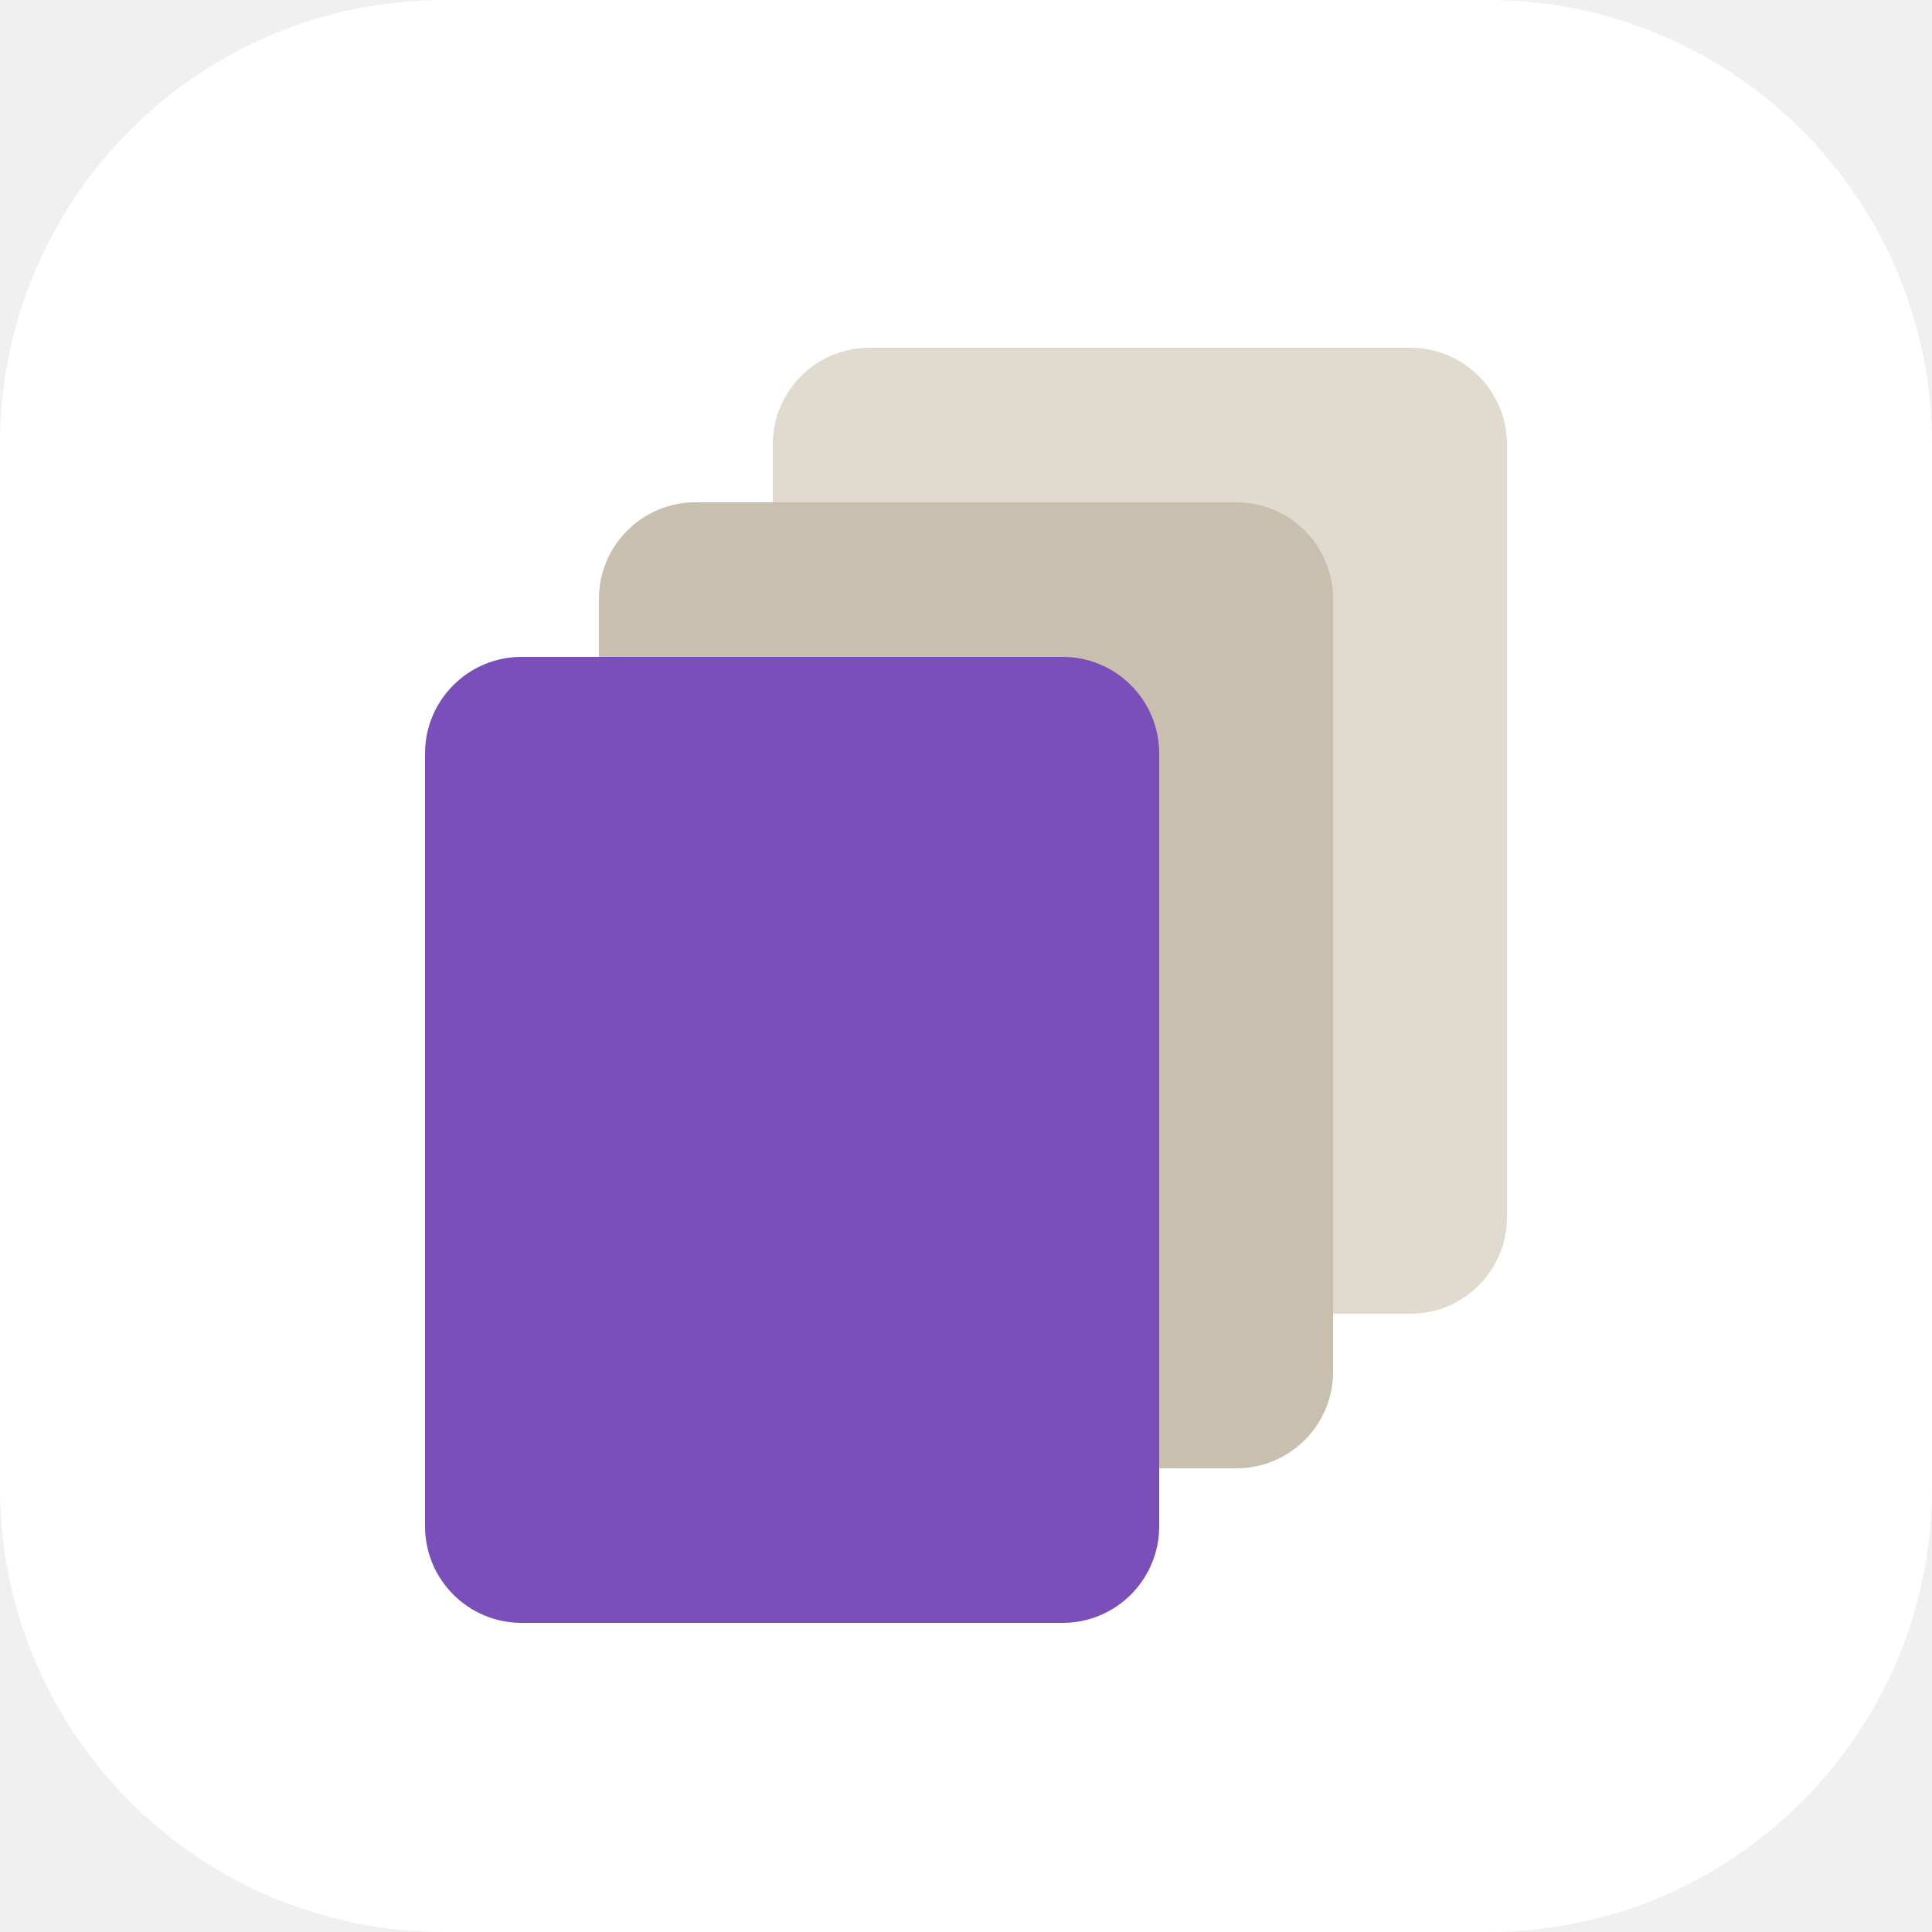
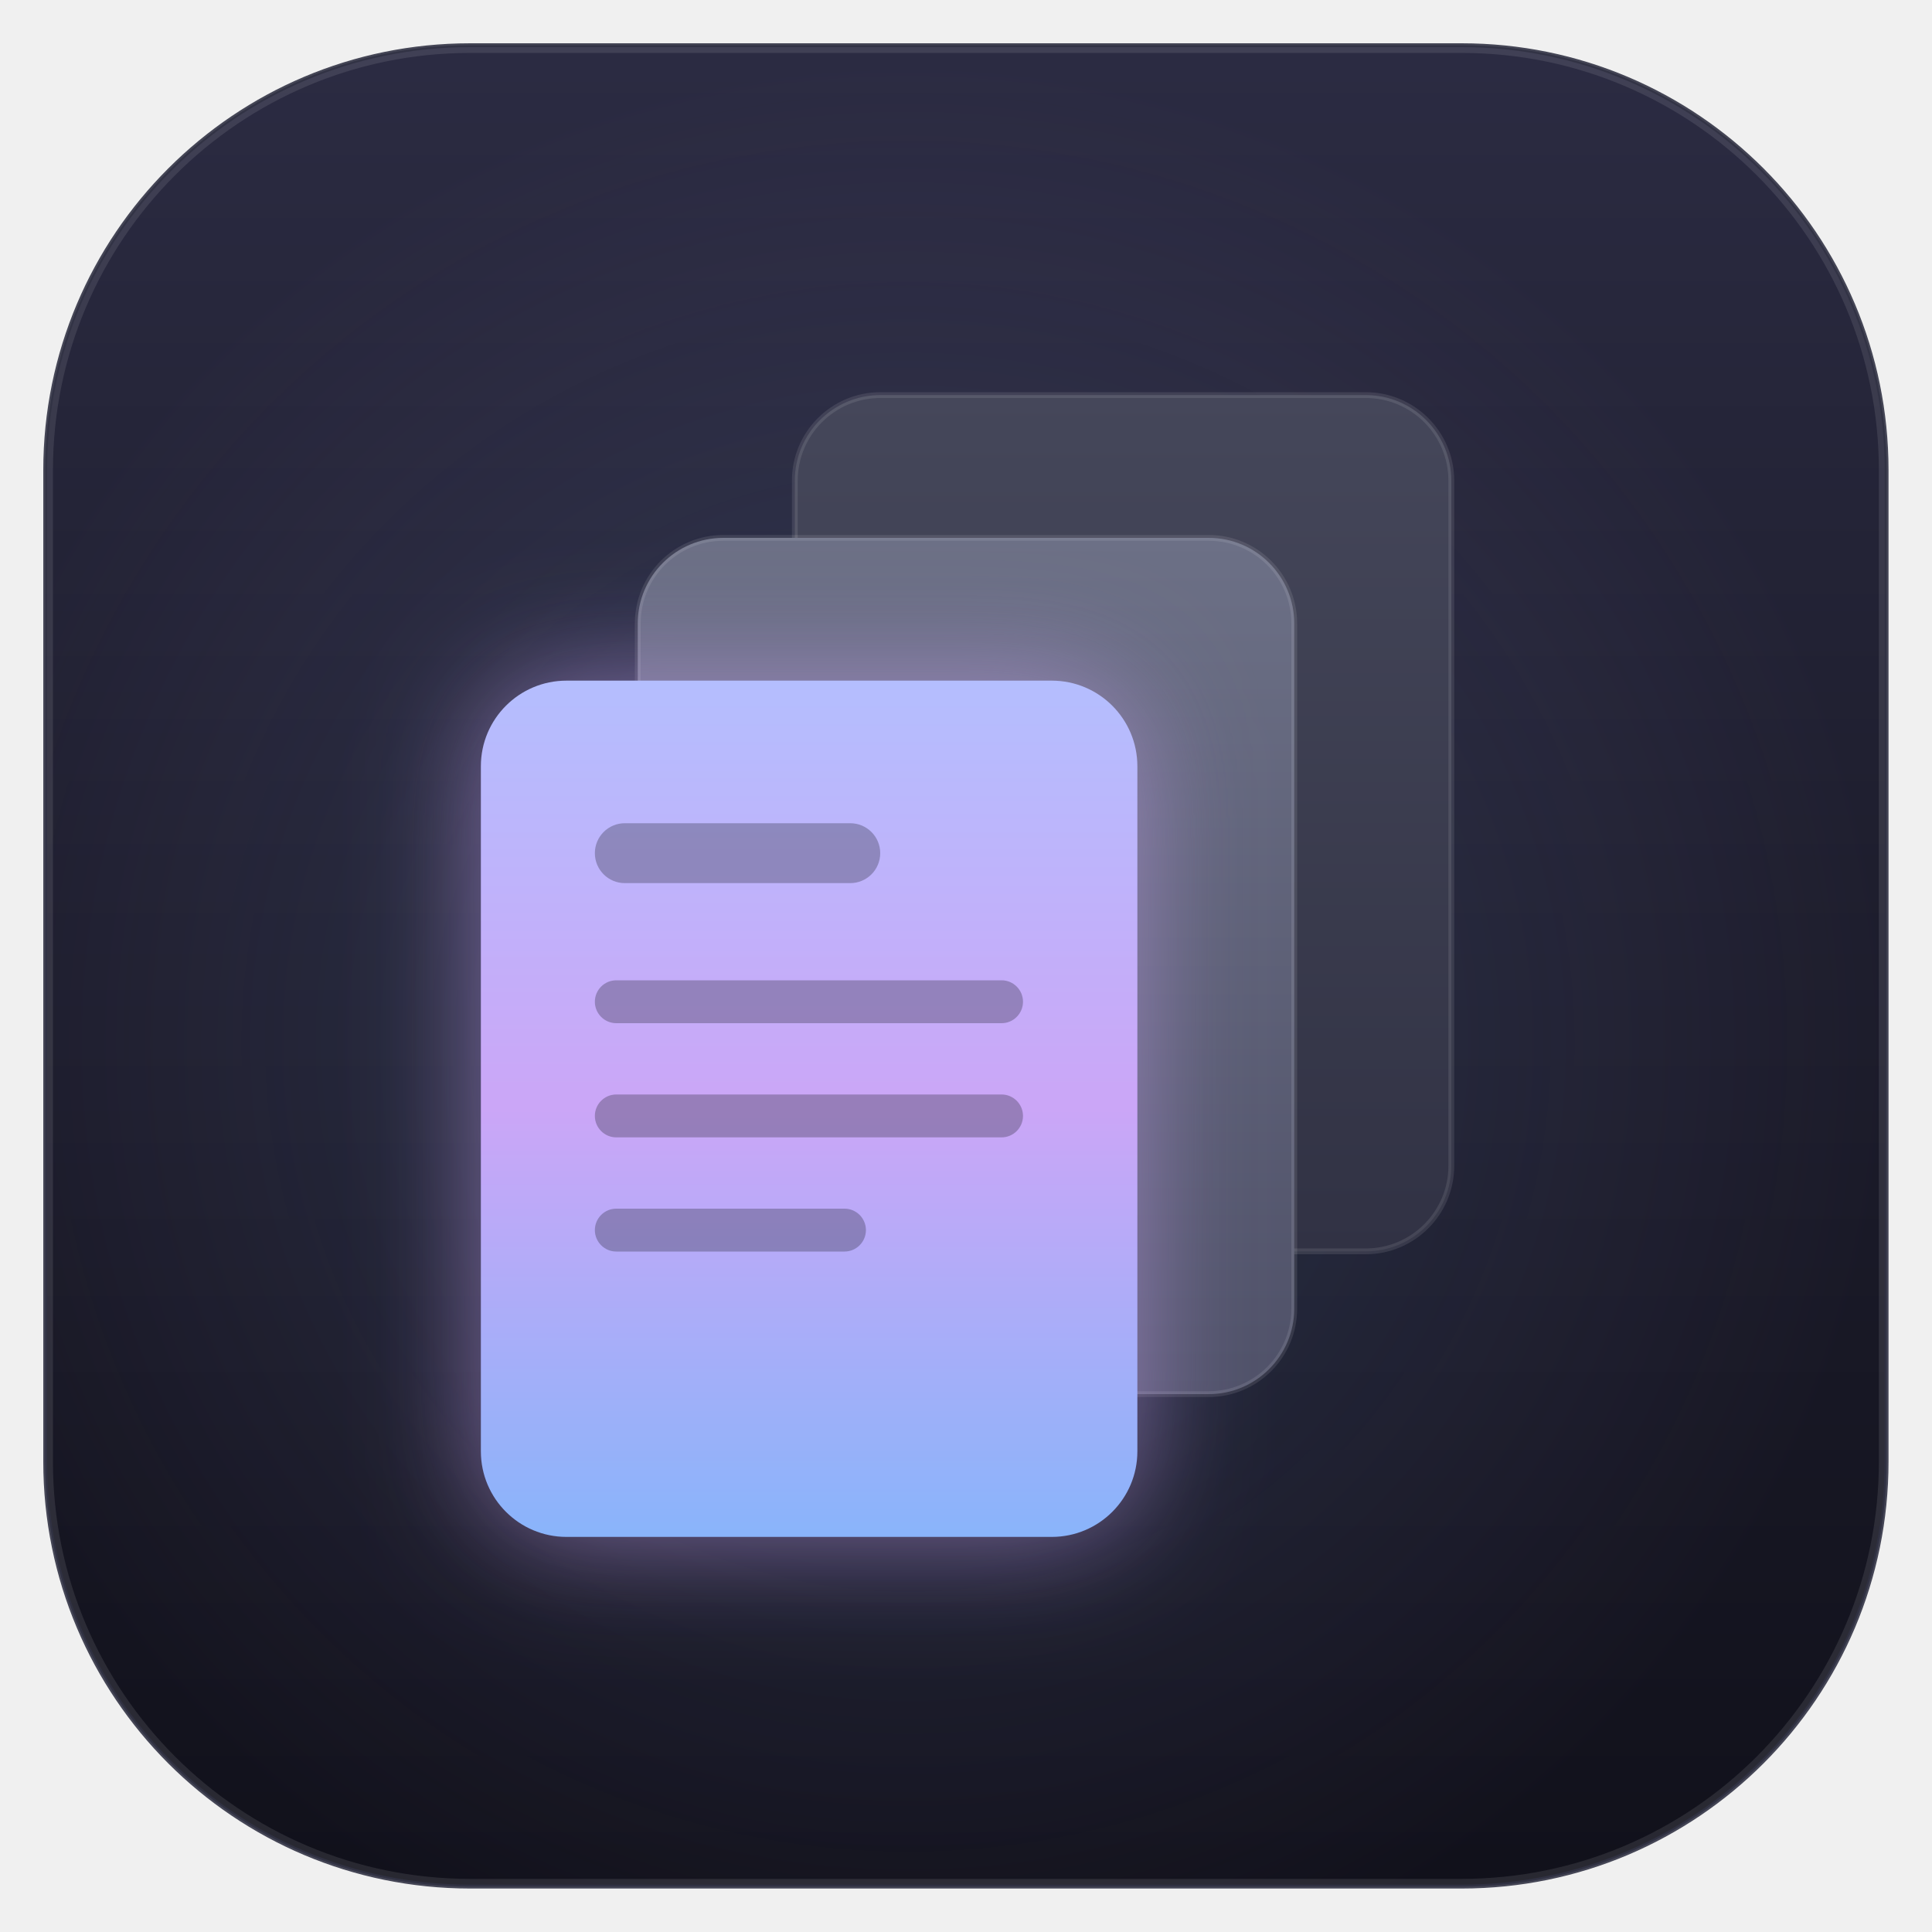
<svg xmlns="http://www.w3.org/2000/svg" viewBox="0 0 100 100">
-   <rect width="100" height="100" rx="23" fill="#ffffff" />
-   <rect x="40" y="18" width="38" height="50" rx="5" fill="#e1dbcf" />
-   <rect x="31" y="26" width="38" height="50" rx="5" fill="#c9bfae" />
-   <rect x="22" y="34" width="38" height="50" rx="5" fill="#7a4fba" />
+   <defs>
+     <linearGradient id="body" x1="0" y1="0" x2="0" y2="1">
+       <stop offset="0" stop-color="#2b2b42" />
+       <stop offset=".45" stop-color="#1e1e2e" />
+       <stop offset="1" stop-color="#11111b" />
+     </linearGradient>
+     <linearGradient id="mark" x1="0" y1="0" x2="0" y2="1">
+       <stop offset="0" stop-color="#b4befe" />
+       <stop offset=".5" stop-color="#cba6f7" />
+       <stop offset="1" stop-color="#89b4fa" />
+     </linearGradient>
+     <linearGradient id="back" x1="0" y1="0" x2="0" y2="1">
+       <stop offset="0" stop-color="#45475a" />
+       <stop offset="1" stop-color="#313244" />
+     </linearGradient>
+     <linearGradient id="mid" x1="0" y1="0" x2="0" y2="1">
+       <stop offset="0" stop-color="#6c7086" />
+       <stop offset="1" stop-color="#4f5168" />
+     </linearGradient>
+     <radialGradient id="halo" cx="47" cy="54" r="51" gradientUnits="userSpaceOnUse">
+       <stop offset="0" stop-color="#cba6f7" stop-opacity=".26" />
+       <stop offset=".45" stop-color="#89b4fa" stop-opacity=".09" />
+       <stop offset="1" stop-color="#cba6f7" stop-opacity="0" />
+     </radialGradient>
+     <filter id="glow" x="-50%" y="-50%" width="200%" height="200%">
+       <feGaussianBlur stdDeviation="3" />
+     </filter>
+   </defs>
+   <rect x="2.34" y="2.34" width="95.31" height="95.31" rx="22" fill="url(#body)" />
+   <rect x="2.34" y="2.34" width="95.31" height="95.31" rx="22" fill="url(#halo)" />
+   <rect x="2.54" y="2.54" width="94.91" height="94.91" rx="21.8" fill="none" stroke="#ffffff" stroke-opacity=".10" stroke-width=".4" />
+   <rect x="2.34" y="2.34" width="95.31" height="95.31" rx="22" fill="none" stroke="#313244" stroke-opacity=".9" stroke-width=".2" />
+   <rect x="41.14" y="20.45" width="33.98" height="44.32" rx="4.43" fill="url(#back)" stroke="#ffffff" stroke-opacity=".10" stroke-width=".3" />
+   <rect x="33.01" y="27.84" width="33.98" height="44.32" rx="4.43" fill="url(#mid)" stroke="#ffffff" stroke-opacity=".10" stroke-width=".3" />
+   <g filter="url(#glow)" opacity=".55">
+     <rect x="24.89" y="35.23" width="33.98" height="44.32" rx="4.43" fill="#cba6f7" />
+   </g>
+   <rect x="24.89" y="35.23" width="33.98" height="44.32" rx="4.43" fill="url(#mark)" />
+   <rect x="30.79" y="42.61" width="14.77" height="3.1" rx="1.55" fill="#1e1e2e" fill-opacity=".30" />
+   <rect x="30.79" y="50.74" width="22.16" height="2.22" rx="1.11" fill="#1e1e2e" fill-opacity=".30" />
+   <rect x="30.79" y="56.65" width="22.16" height="2.22" rx="1.11" fill="#1e1e2e" fill-opacity=".30" />
+   <rect x="30.79" y="62.56" width="14.03" height="2.22" rx="1.11" fill="#1e1e2e" fill-opacity=".30" />
</svg>
